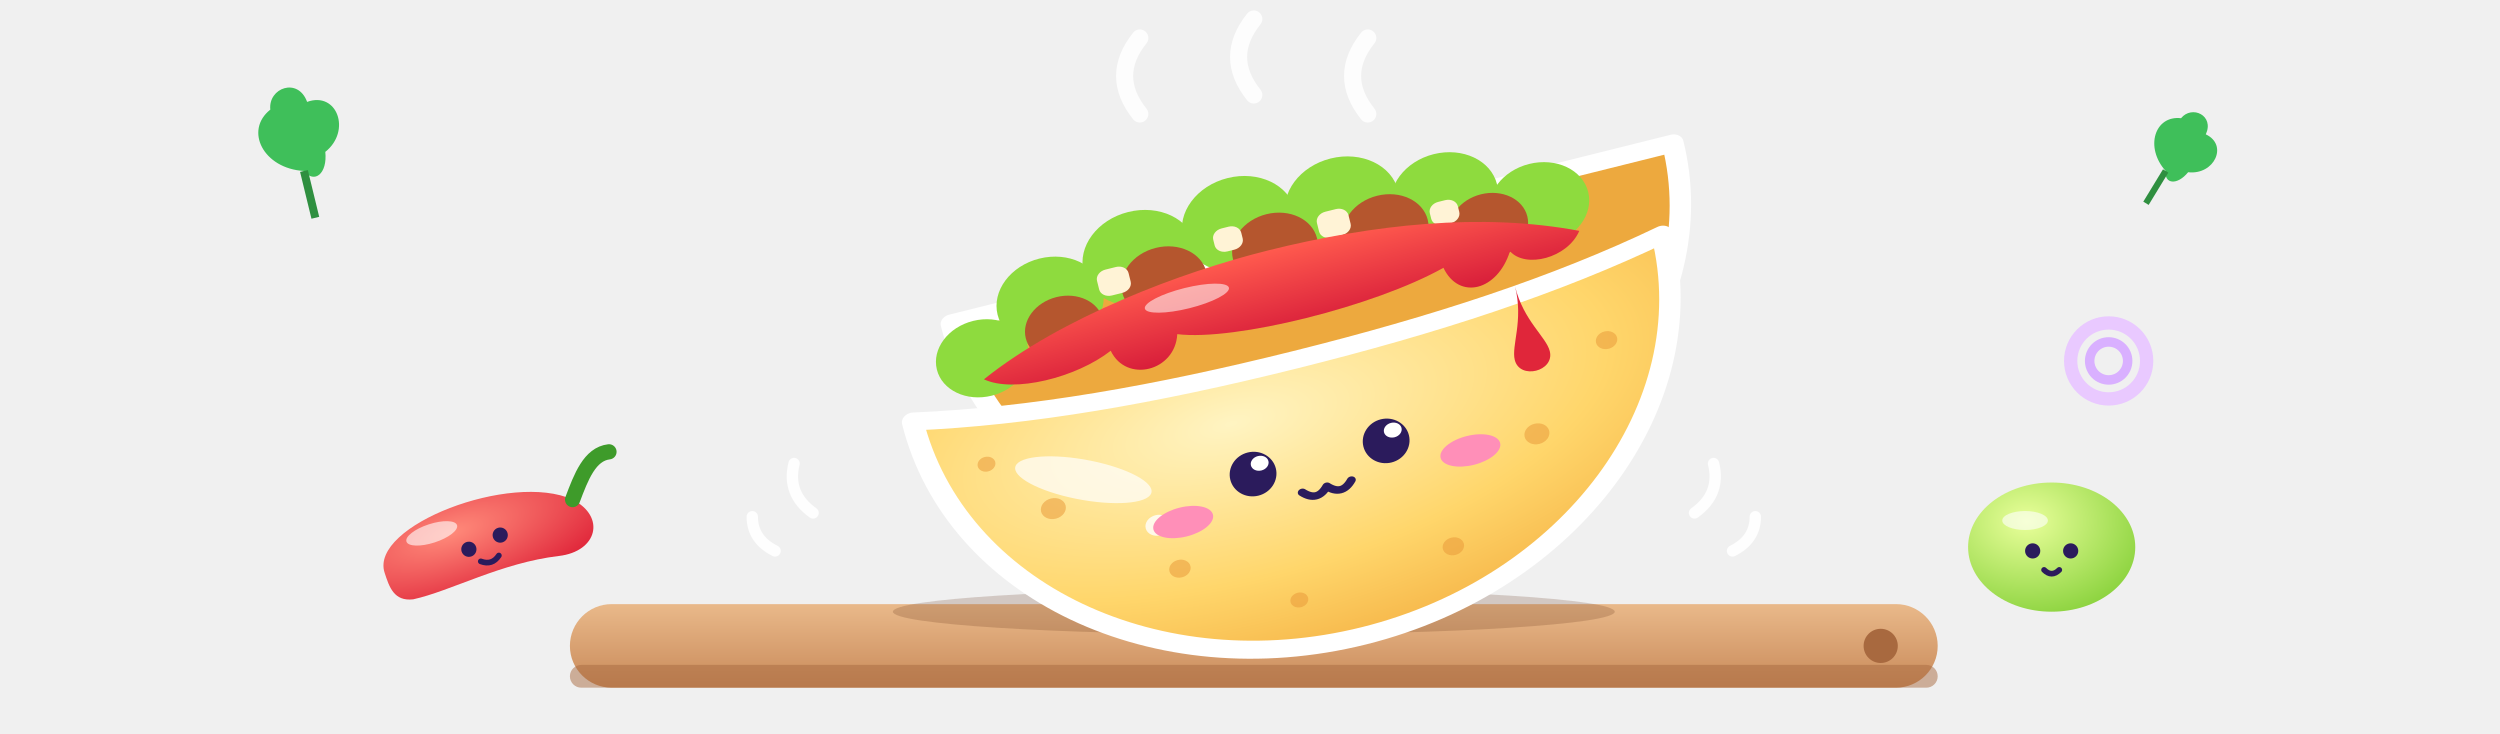
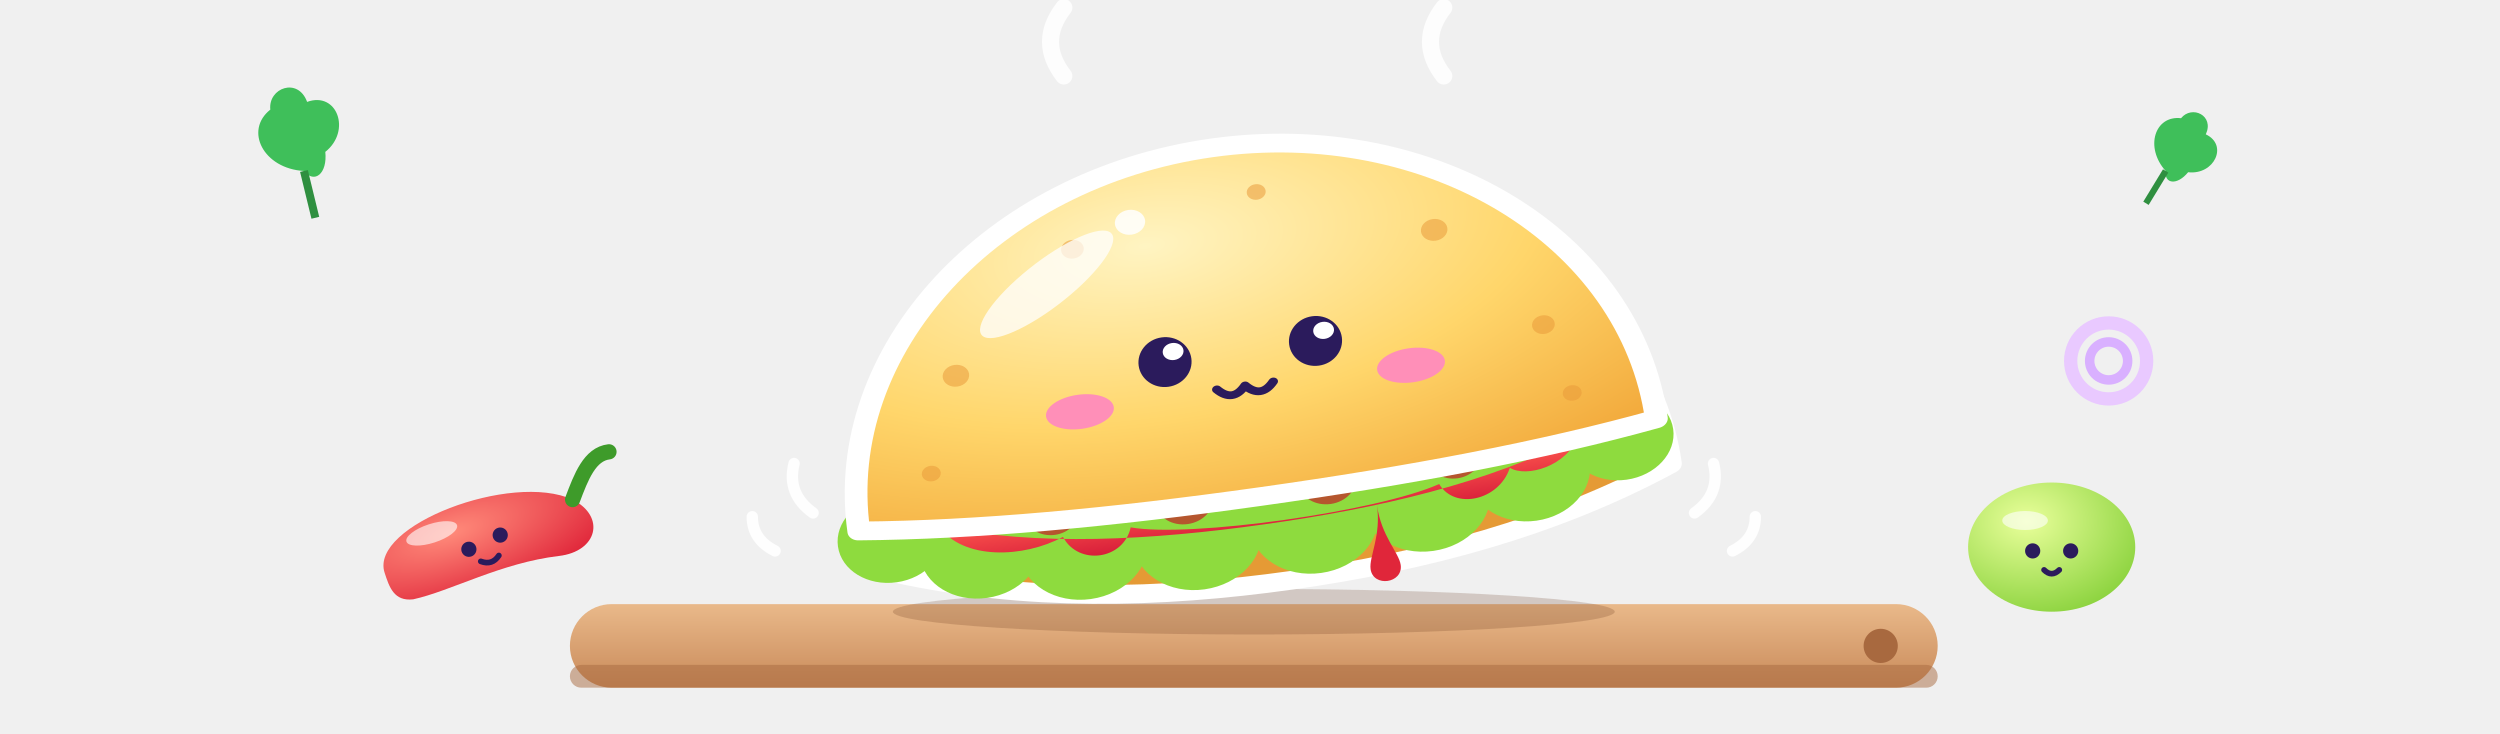
<svg xmlns="http://www.w3.org/2000/svg" viewBox="0 0 1316 386">
  <defs>
    <radialGradient id="tortilla" cx=".4" cy=".25" r=".9">
      <stop offset="0" stop-color="#FFF4C2" />
      <stop offset=".55" stop-color="#FFD66B" />
      <stop offset="1" stop-color="#F2A93B" />
    </radialGradient>
    <linearGradient id="salsa" x1="0" y1="0" x2="0" y2="1">
      <stop offset="0" stop-color="#FF5A4E" />
      <stop offset="1" stop-color="#D81E3A" />
    </linearGradient>
    <linearGradient id="tabla" x1="0" y1="0" x2="0" y2="1">
      <stop offset="0" stop-color="#E9B98A" />
      <stop offset="1" stop-color="#C98A5A" />
    </linearGradient>
    <radialGradient id="chile" cx=".35" cy=".3" r=".9">
      <stop offset="0" stop-color="#FF8A7A" />
      <stop offset="1" stop-color="#E0263A" />
    </radialGradient>
    <radialGradient id="limon" cx=".35" cy=".3" r=".9">
      <stop offset="0" stop-color="#E9FF9A" />
      <stop offset="1" stop-color="#7BCB2E" />
    </radialGradient>
  </defs>
  <g fill="#3FBF5A" transform="translate(160 90) scale(1.4) rotate(-20)">
    <path d="M0 0 C-14 -6 -16 -22 -4 -26 C-2 -34 10 -34 10 -24 C22 -24 22 -8 10 -4 C8 4 2 6 0 0Z" />
    <path d="M0 0 L-2 18" stroke="#2F8F40" stroke-width="3" />
  </g>
  <g fill="#3FBF5A" transform="translate(1140 90) scale(1.1) rotate(25)">
    <path d="M0 0 C-14 -6 -16 -22 -4 -26 C-2 -34 10 -34 10 -24 C22 -24 22 -8 10 -4 C8 4 2 6 0 0Z" />
    <path d="M0 0 L-2 18" stroke="#2F8F40" stroke-width="3" />
  </g>
  <g fill="none" transform="translate(1110 190)">
    <circle r="20" stroke="#E9C9FF" stroke-width="7" />
    <circle r="10" stroke="#D9B0FF" stroke-width="5" />
  </g>
  <g fill="none" stroke="#FFFFFF" stroke-width="9" stroke-linecap="round" opacity=".85">
-     <path d="M600 60 q-16 -20 0 -40" />
-     <path d="M660 50 q-16 -20 0 -40" />
-     <path d="M720 60 q-16 -20 0 -40" />
+     <path d="M560 40 q-14 -18 0 -36" />
+     <path d="M760 40 q-14 -18 0 -36" />
  </g>
  <rect x="300" y="318" width="720" height="44" rx="22" fill="url(#tabla)" />
  <rect x="300" y="350" width="720" height="12" rx="6" fill="#A8693F" opacity=".5" />
  <circle cx="990" cy="340" r="9" fill="#A8693F" />
  <ellipse cx="660" cy="322" rx="190" ry="12" fill="#5A2A10" opacity=".2" />
-   <g transform="translate(672 150) rotate(-14) scale(.95 .78)">
-     <path d="M-206 30 A206 206 0 0 0 206 30 Z" transform="translate(26 -58)" fill="#EDA93E" stroke="#FFFFFF" stroke-width="12" stroke-linejoin="round" />
+   <g transform="translate(662 250) rotate(-8) scale(1 .82)">
+     <path d="M-206 0 A206 206 0 0 1 206 0 C140 30 70 40 0 40 C-70 40 -140 30 -206 0 Z" transform="translate(10 30)" fill="#E59A35" stroke="#FFFFFF" stroke-width="12" stroke-linejoin="round" />
    <g fill="#8EDB3E">
-       <circle cx="-168" cy="0" r="26" />
-       <circle cx="-124" cy="-26" r="30" />
-       <circle cx="-70" cy="-40" r="32" />
-       <circle cx="-12" cy="-46" r="32" />
-       <circle cx="46" cy="-42" r="32" />
-       <circle cx="102" cy="-30" r="30" />
-       <circle cx="152" cy="-10" r="28" />
+       <circle cx="-196" cy="8" r="28" />
+       <circle cx="-150" cy="22" r="32" />
+       <circle cx="-96" cy="30" r="34" />
+       <circle cx="-36" cy="34" r="34" />
+       <circle cx="26" cy="34" r="34" />
+       <circle cx="86" cy="30" r="34" />
+       <circle cx="142" cy="22" r="32" />
+       <circle cx="192" cy="8" r="28" />
    </g>
+     <path d="M-170 4 C-120 26 -60 32 0 32 C60 32 120 26 170 4 C162 22 140 26 132 18 C124 38 100 40 94 22 C60 34 -40 34 -70 22 C-76 42 -100 42 -106 22 C-128 32 -160 28 -170 4 Z" fill="url(#salsa)" />
    <g fill="#B5562E">
-       <circle cx="-120" cy="-6" r="22" />
-       <circle cx="-60" cy="-20" r="24" />
-       <circle cx="4" cy="-24" r="24" />
-       <circle cx="66" cy="-18" r="24" />
-       <circle cx="122" cy="-4" r="22" />
+       <circle cx="-110" cy="6" r="14" />
+       <circle cx="-40" cy="10" r="15" />
+       <circle cx="36" cy="10" r="15" />
+       <circle cx="104" cy="6" r="14" />
    </g>
    <g fill="#FFF3D6">
-       <rect x="-96" y="-38" width="18" height="18" rx="6" />
-       <rect x="30" y="-40" width="18" height="18" rx="6" />
-       <rect x="-28" y="-46" width="16" height="16" rx="6" />
-       <rect x="92" y="-28" width="16" height="16" rx="6" />
+       <rect x="-78" y="2" width="14" height="14" rx="5" />
+       <rect x="2" y="4" width="14" height="14" rx="5" />
+       <rect x="66" y="2" width="14" height="14" rx="5" />
    </g>
-     <path d="M-170 14 C-120 -14 -50 -24 0 -24 C60 -24 120 -14 170 14 C160 30 136 30 130 16 C118 40 96 40 92 16 C50 30 -30 30 -60 16 C-66 40 -94 40 -98 16 C-120 28 -156 28 -170 14 Z" fill="url(#salsa)" />
-     <ellipse cx="-50" cy="-6" rx="24" ry="7" fill="#fff" opacity=".55" />
-     <path d="M-214 30 A214 214 0 0 0 214 30 C150 46 80 52 0 52 C-80 52 -150 46 -214 30 Z" fill="url(#tortilla)" stroke="#FFFFFF" stroke-width="12" stroke-linejoin="round" />
+     <path d="M60 30 C60 50 68 62 68 70 C68 82 52 82 52 70 C52 62 60 50 60 30 Z" fill="#E0263A" />
+     <path d="M-212 0 A212 212 0 0 1 212 0 C150 10 80 14 0 14 C-80 14 -150 10 -212 0 Z" fill="url(#tortilla)" stroke="#FFFFFF" stroke-width="12" stroke-linejoin="round" />
    <g fill="#E99A3A" opacity=".55">
-       <circle cx="-150" cy="110" r="7" />
-       <circle cx="-90" cy="170" r="6" />
-       <circle cx="120" cy="140" r="7" />
-       <circle cx="170" cy="90" r="6" />
-       <circle cx="60" cy="200" r="6" />
-       <circle cx="-30" cy="210" r="5" />
-       <circle cx="-180" cy="70" r="5" />
+       <circle cx="-150" cy="-90" r="7" />
+       <circle cx="-80" cy="-160" r="6" />
+       <circle cx="110" cy="-140" r="7" />
+       <circle cx="160" cy="-70" r="6" />
+       <circle cx="20" cy="-180" r="5" />
+       <circle cx="-170" cy="-30" r="5" />
+       <circle cx="170" cy="-24" r="5" />
    </g>
-     <ellipse cx="-130" cy="96" rx="40" ry="13" fill="#fff" opacity=".7" transform="rotate(30 -130 96)" />
-     <circle cx="-96" cy="138" r="7" fill="#fff" opacity=".8" />
-     <path d="M128 40 C128 64 138 78 138 88 C138 102 118 102 118 88 C118 78 128 64 128 40 Z" fill="#E0263A" />
-     <ellipse cx="-38" cy="120" rx="13" ry="15" fill="#2B1B5C" />
-     <ellipse cx="38" cy="120" rx="13" ry="15" fill="#2B1B5C" />
-     <circle cx="-33" cy="114" r="5" fill="#fff" />
-     <circle cx="43" cy="114" r="5" fill="#fff" />
-     <ellipse cx="-82" cy="140" rx="17" ry="10" fill="#FF8FB8" />
-     <ellipse cx="82" cy="140" rx="17" ry="10" fill="#FF8FB8" />
-     <path d="M-14 140 Q-7 149 0 140 Q7 149 14 140" fill="none" stroke="#2B1B5C" stroke-width="5" stroke-linecap="round" stroke-linejoin="round" />
+     <ellipse cx="-96" cy="-140" rx="46" ry="14" fill="#fff" opacity=".75" transform="rotate(-36 -96 -140)" />
+     <circle cx="-48" cy="-172" r="8" fill="#fff" opacity=".85" />
+     <ellipse cx="-40" cy="-80" rx="14" ry="16" fill="#2B1B5C" />
+     <ellipse cx="40" cy="-80" rx="14" ry="16" fill="#2B1B5C" />
+     <circle cx="-35" cy="-86" r="5.5" fill="#fff" />
+     <circle cx="45" cy="-86" r="5.5" fill="#fff" />
+     <ellipse cx="-88" cy="-56" rx="18" ry="11" fill="#FF8FB8" />
+     <ellipse cx="88" cy="-56" rx="18" ry="11" fill="#FF8FB8" />
+     <path d="M-15 -58 Q-7.5 -48 0 -58 Q7.5 -48 15 -58" fill="none" stroke="#2B1B5C" stroke-width="5" stroke-linecap="round" stroke-linejoin="round" />
  </g>
  <g fill="none" stroke="#FFFFFF" stroke-width="6" stroke-linecap="round" opacity=".9">
    <path d="M428 270 q-14 -10 -10 -26" />
    <path d="M408 290 q-12 -6 -12 -18" />
    <path d="M892 270 q14 -10 10 -26" />
    <path d="M912 290 q12 -6 12 -18" />
  </g>
  <g transform="translate(250 286) rotate(-18)">
    <path d="M-50 0 C-50 -26 30 -30 56 -6 C70 8 60 24 40 20 C10 14 -20 20 -40 18 C-50 16 -50 8 -50 0 Z" fill="url(#chile)" />
    <path d="M56 -6 C64 -16 72 -26 82 -24" fill="none" stroke="#3E9B2A" stroke-width="8" stroke-linecap="round" />
    <ellipse cx="-20" cy="-12" rx="14" ry="5" fill="#fff" opacity=".6" />
    <circle cx="-4" cy="2" r="4" fill="#2B1B5C" />
    <circle cx="14" cy="0" r="4" fill="#2B1B5C" />
    <path d="M0 10 Q5 14 10 10" fill="none" stroke="#2B1B5C" stroke-width="3" stroke-linecap="round" />
  </g>
  <g transform="translate(1080 288)">
    <ellipse rx="44" ry="34" fill="url(#limon)" />
    <ellipse cx="-14" cy="-14" rx="12" ry="5" fill="#fff" opacity=".6" />
    <circle cx="-10" cy="2" r="4" fill="#2B1B5C" />
    <circle cx="10" cy="2" r="4" fill="#2B1B5C" />
    <path d="M-4 12 Q0 16 4 12" fill="none" stroke="#2B1B5C" stroke-width="3" stroke-linecap="round" />
  </g>
</svg>
